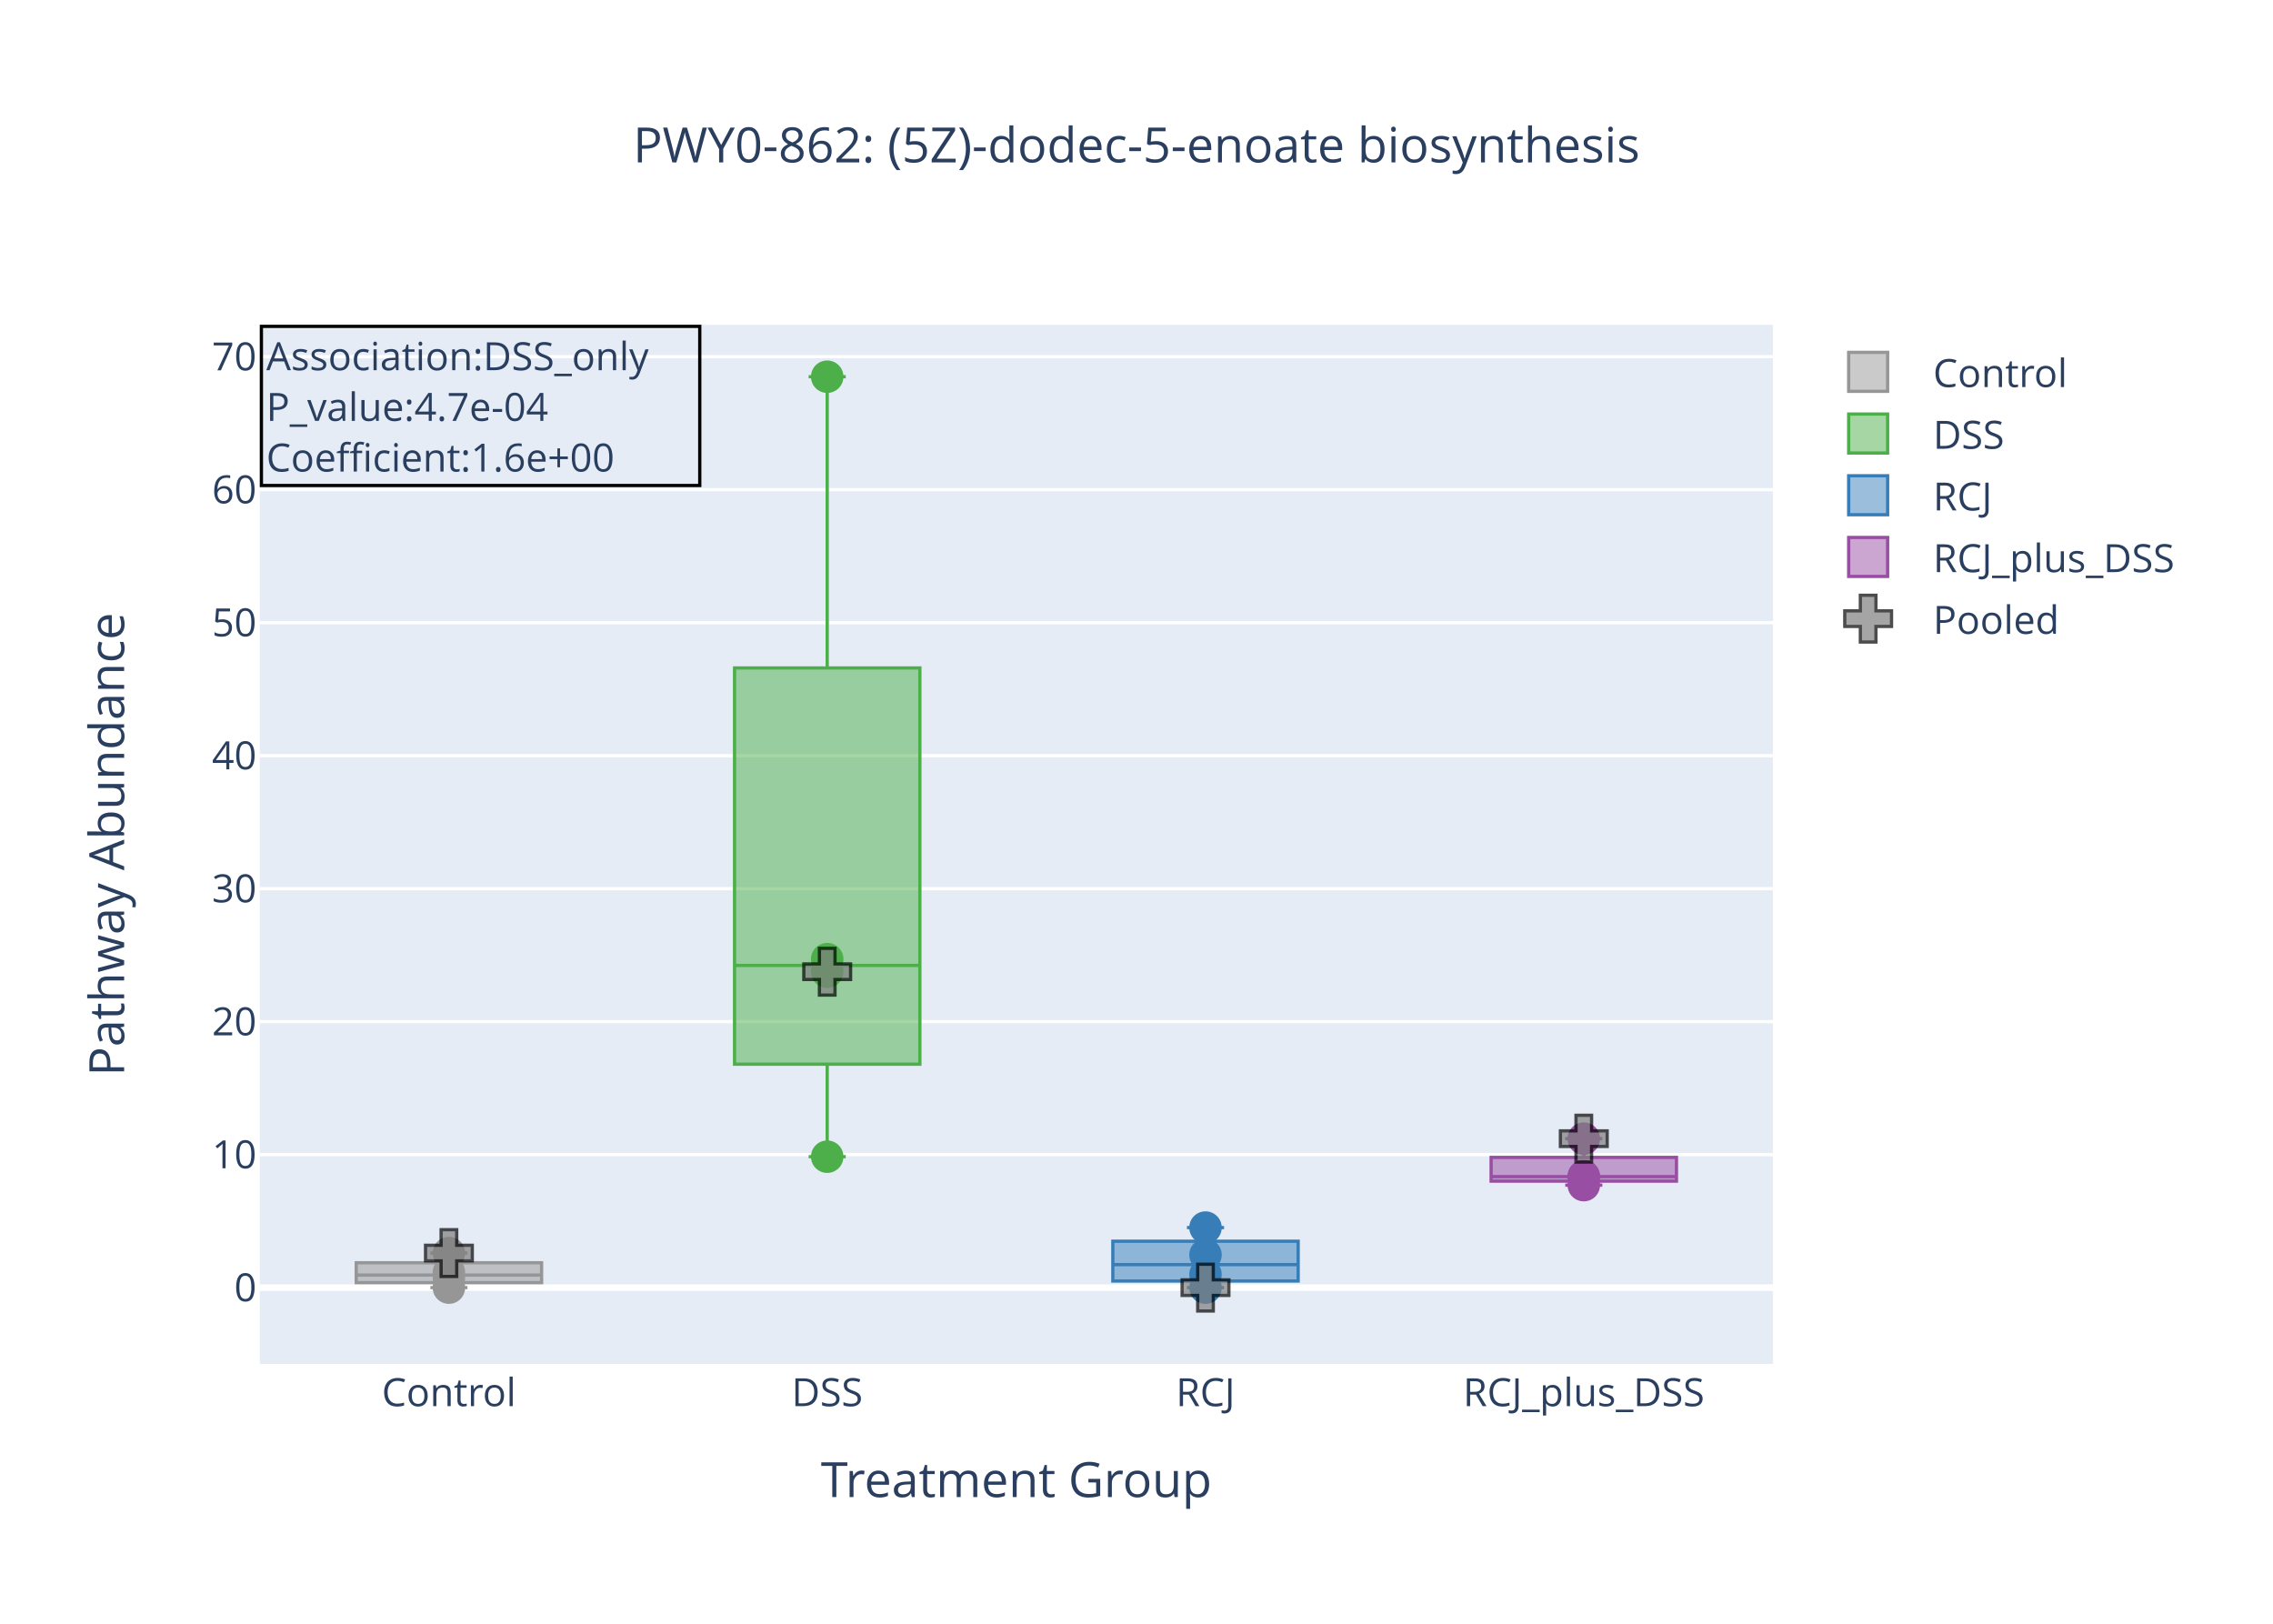
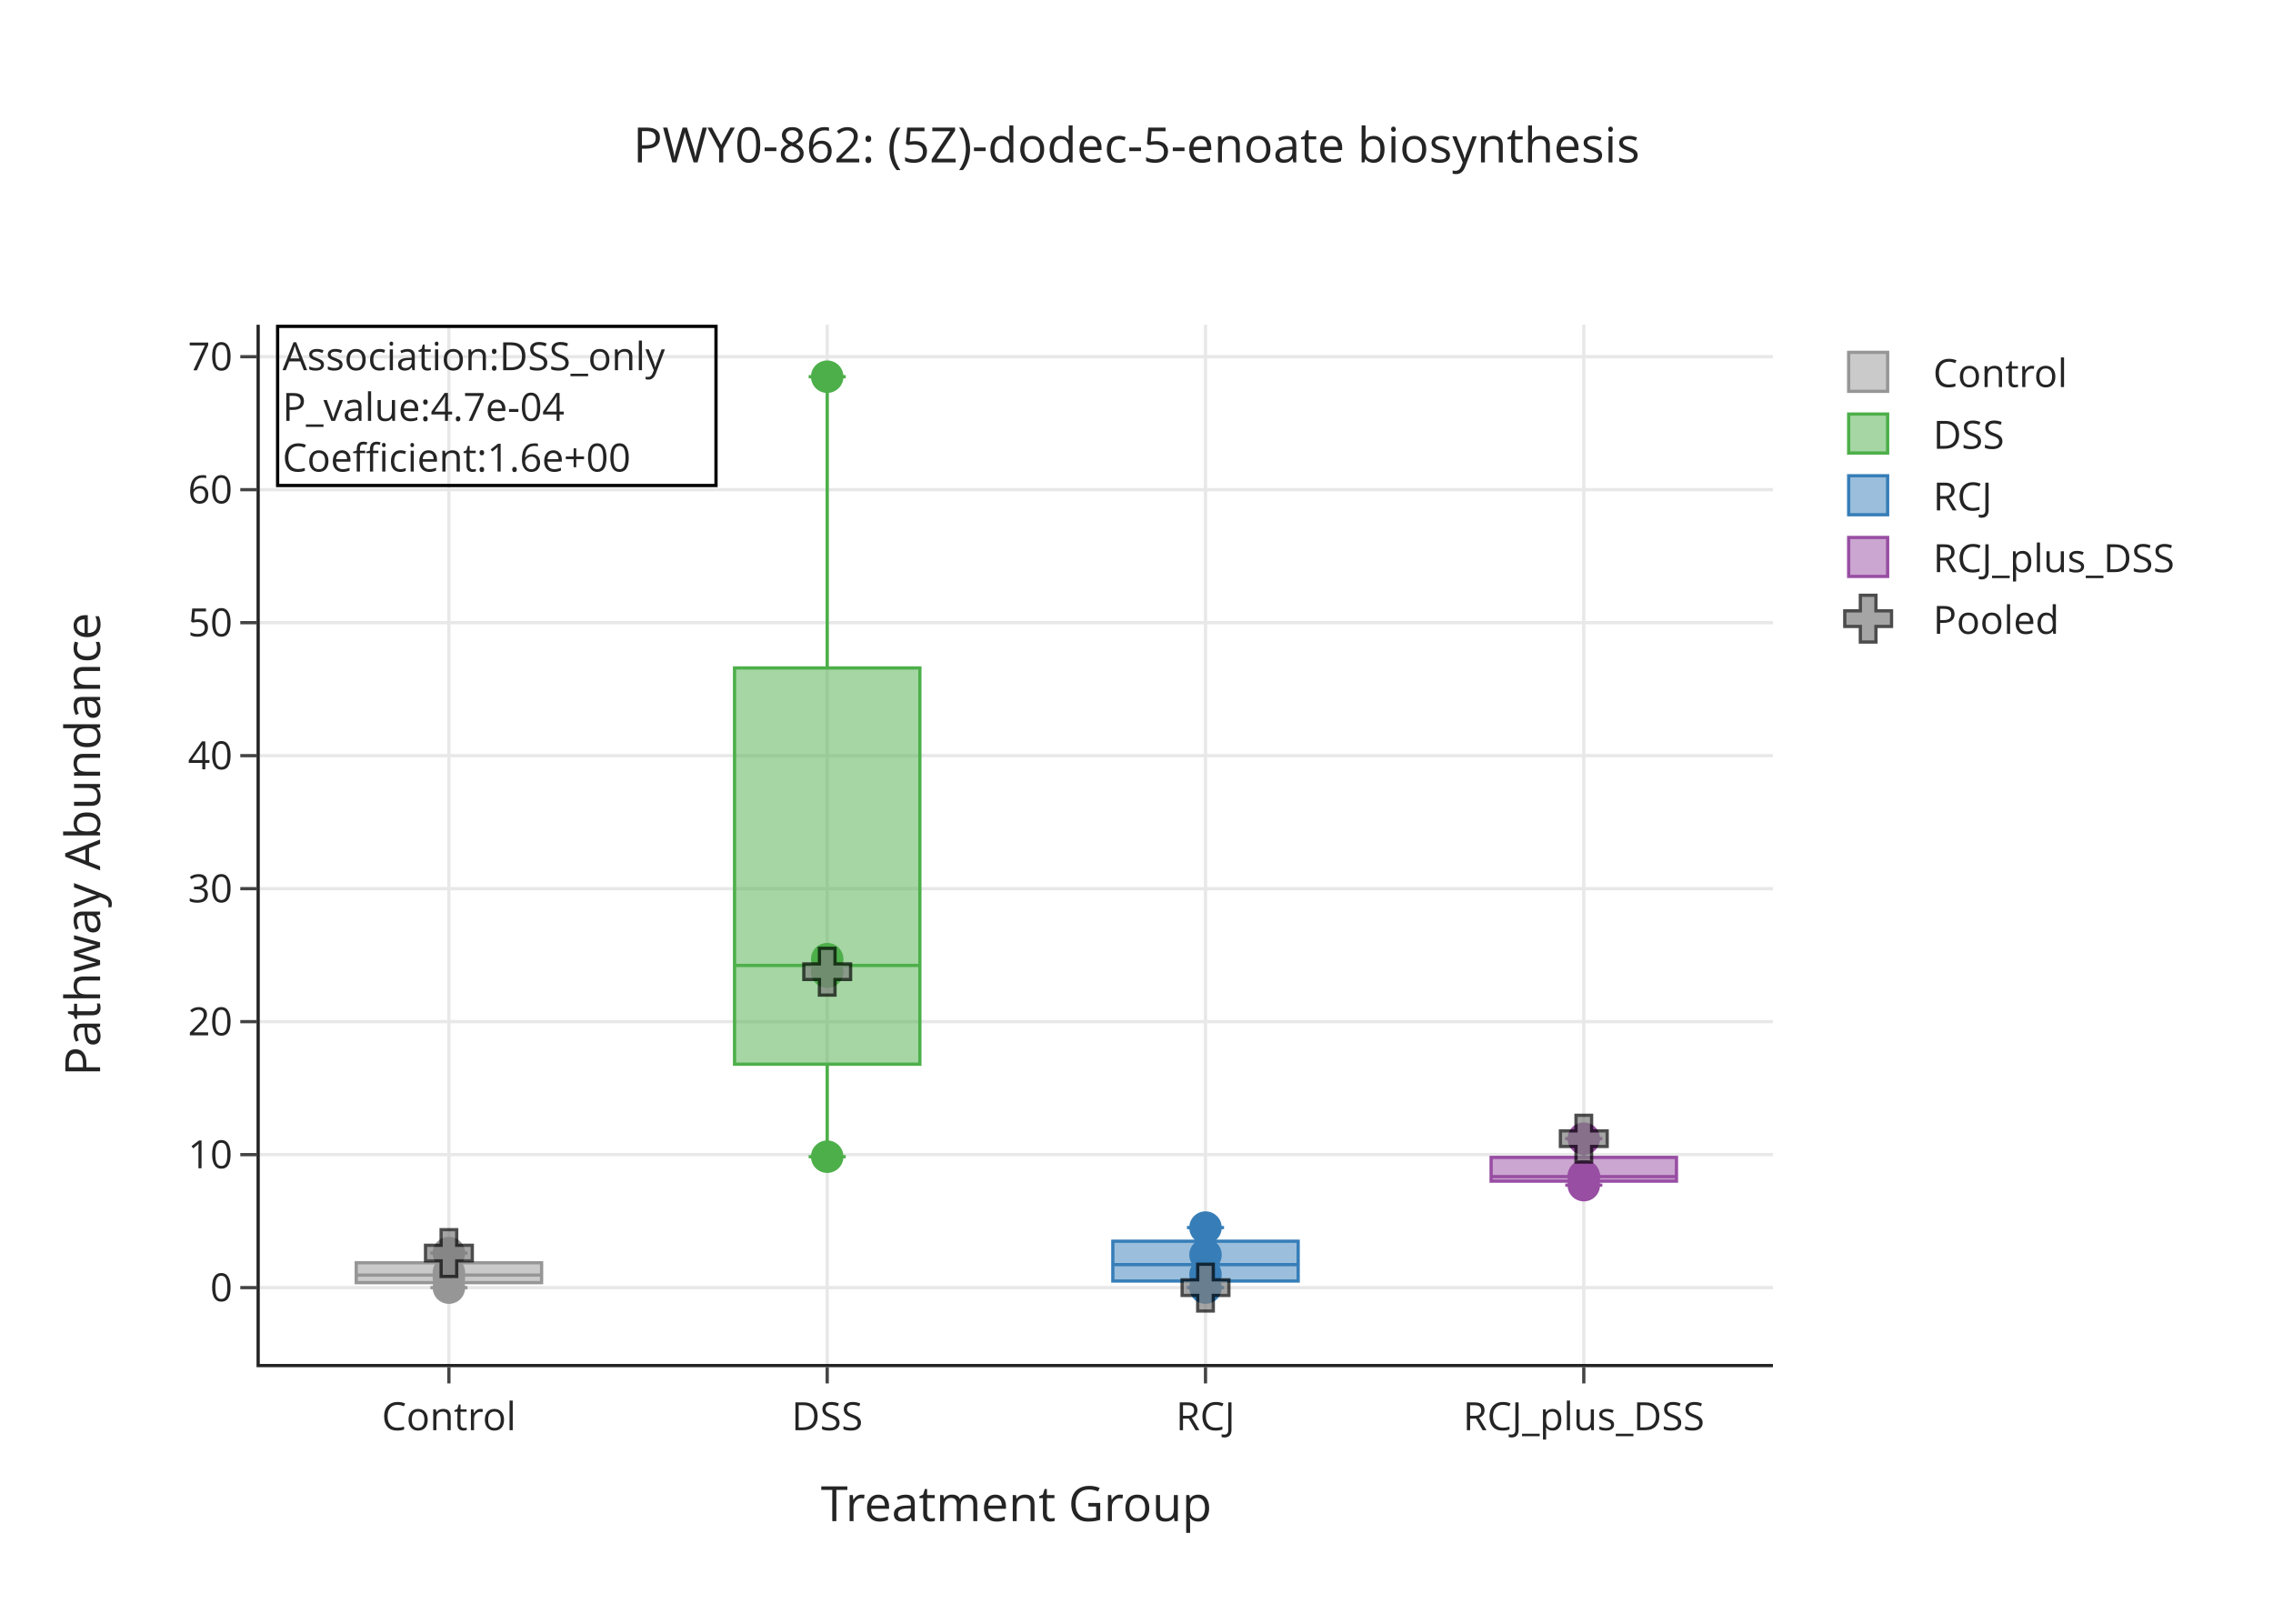
<svg xmlns="http://www.w3.org/2000/svg" class="main-svg" width="700" height="500" style="" viewBox="0 0 700 500">
  <rect x="0" y="0" width="700" height="500" style="fill: rgb(255, 255, 255); fill-opacity: 1;" />
-   <defs id="defs-16697a">
+   <defs id="defs-573920">
    <g class="clips">
-       <clipPath id="clip16697axyplot" class="plotclip">
+       <clipPath id="clip573920xyplot" class="plotclip">
        <rect width="466" height="320" />
      </clipPath>
-       <clipPath class="axesclip" id="clip16697ax">
+       <clipPath class="axesclip" id="clip573920x">
        <rect x="80" y="0" width="466" height="500" />
      </clipPath>
-       <clipPath class="axesclip" id="clip16697ay">
+       <clipPath class="axesclip" id="clip573920y">
        <rect x="0" y="100" width="700" height="320" />
      </clipPath>
-       <clipPath class="axesclip" id="clip16697axy">
+       <clipPath class="axesclip" id="clip573920xy">
        <rect x="80" y="100" width="466" height="320" />
      </clipPath>
    </g>
    <g class="gradients" />
    <g class="patterns" />
  </defs>
-   <g class="bglayer">
-     <rect class="bg" x="80" y="100" width="466" height="320" style="fill: rgb(229, 236, 246); fill-opacity: 1; stroke-width: 0;" />
-   </g>
+   <g class="bglayer" />
  <g class="layer-below">
    <g class="imagelayer" />
    <g class="shapelayer" />
  </g>
  <g class="cartesianlayer">
    <g class="subplot xy">
      <g class="layer-subplot">
        <g class="shapelayer" />
        <g class="imagelayer" />
      </g>
      <g class="minor-gridlayer">
        <g class="x" />
        <g class="y" />
      </g>
      <g class="gridlayer">
-         <g class="x" />
+         <g class="x">
+           <path class="xgrid crisp" transform="translate(138.25,0)" d="M0,100v320" style="stroke: rgb(232, 232, 232); stroke-opacity: 1; stroke-width: 1px;" />
+           <path class="xgrid crisp" transform="translate(254.75,0)" d="M0,100v320" style="stroke: rgb(232, 232, 232); stroke-opacity: 1; stroke-width: 1px;" />
+           <path class="xgrid crisp" transform="translate(371.25,0)" d="M0,100v320" style="stroke: rgb(232, 232, 232); stroke-opacity: 1; stroke-width: 1px;" />
+           <path class="xgrid crisp" transform="translate(487.75,0)" d="M0,100v320" style="stroke: rgb(232, 232, 232); stroke-opacity: 1; stroke-width: 1px;" />
+         </g>
        <g class="y">
-           <path class="ygrid crisp" transform="translate(0,355.55)" d="M80,0h466" style="stroke: rgb(255, 255, 255); stroke-opacity: 1; stroke-width: 1px;" />
-           <path class="ygrid crisp" transform="translate(0,314.6)" d="M80,0h466" style="stroke: rgb(255, 255, 255); stroke-opacity: 1; stroke-width: 1px;" />
-           <path class="ygrid crisp" transform="translate(0,273.65)" d="M80,0h466" style="stroke: rgb(255, 255, 255); stroke-opacity: 1; stroke-width: 1px;" />
-           <path class="ygrid crisp" transform="translate(0,232.69)" d="M80,0h466" style="stroke: rgb(255, 255, 255); stroke-opacity: 1; stroke-width: 1px;" />
-           <path class="ygrid crisp" transform="translate(0,191.74)" d="M80,0h466" style="stroke: rgb(255, 255, 255); stroke-opacity: 1; stroke-width: 1px;" />
-           <path class="ygrid crisp" transform="translate(0,150.79)" d="M80,0h466" style="stroke: rgb(255, 255, 255); stroke-opacity: 1; stroke-width: 1px;" />
-           <path class="ygrid crisp" transform="translate(0,109.84)" d="M80,0h466" style="stroke: rgb(255, 255, 255); stroke-opacity: 1; stroke-width: 1px;" />
-         </g>
-       </g>
-       <g class="zerolinelayer">
-         <path class="yzl zl crisp" transform="translate(0,396.5)" d="M80,0h466" style="stroke: rgb(255, 255, 255); stroke-opacity: 1; stroke-width: 2px;" />
-       </g>
+           <path class="ygrid crisp" transform="translate(0,396.5)" d="M80,0h466" style="stroke: rgb(232, 232, 232); stroke-opacity: 1; stroke-width: 1px;" />
+           <path class="ygrid crisp" transform="translate(0,355.55)" d="M80,0h466" style="stroke: rgb(232, 232, 232); stroke-opacity: 1; stroke-width: 1px;" />
+           <path class="ygrid crisp" transform="translate(0,314.6)" d="M80,0h466" style="stroke: rgb(232, 232, 232); stroke-opacity: 1; stroke-width: 1px;" />
+           <path class="ygrid crisp" transform="translate(0,273.65)" d="M80,0h466" style="stroke: rgb(232, 232, 232); stroke-opacity: 1; stroke-width: 1px;" />
+           <path class="ygrid crisp" transform="translate(0,232.69)" d="M80,0h466" style="stroke: rgb(232, 232, 232); stroke-opacity: 1; stroke-width: 1px;" />
+           <path class="ygrid crisp" transform="translate(0,191.74)" d="M80,0h466" style="stroke: rgb(232, 232, 232); stroke-opacity: 1; stroke-width: 1px;" />
+           <path class="ygrid crisp" transform="translate(0,150.79)" d="M80,0h466" style="stroke: rgb(232, 232, 232); stroke-opacity: 1; stroke-width: 1px;" />
+           <path class="ygrid crisp" transform="translate(0,109.84)" d="M80,0h466" style="stroke: rgb(232, 232, 232); stroke-opacity: 1; stroke-width: 1px;" />
+         </g>
+       </g>
+       <g class="zerolinelayer" />
      <path class="xlines-below" />
      <path class="ylines-below" />
      <g class="overlines-below" />
      <g class="xaxislayer-below" />
      <g class="yaxislayer-below" />
      <g class="overaxes-below" />
-       <g class="plot" transform="translate(80,100)" clip-path="url(#clip16697axyplot)">
+       <g class="plot" transform="translate(80,100)" clip-path="url(#clip573920xyplot)">
        <g class="boxlayer mlayer">
          <g class="trace boxes" style="opacity: 1;">
            <path class="box" d="M29.71,292.63H86.79M29.71,294.97H86.79V288.84H29.71ZM58.25,294.97V296.5M58.25,288.84V285.86M52.54,296.5H63.96M52.54,285.86H63.96" style="vector-effect: non-scaling-stroke; stroke-width: 1px; stroke: rgb(150, 150, 150); stroke-opacity: 1; fill: rgb(150, 150, 150); fill-opacity: 0.5;" />
            <g class="points">
              <path class="point" transform="translate(58.25,296.5)" d="M5,0A5,5 0 1,1 0,-5A5,5 0 0,1 5,0Z" style="opacity: 1; stroke-width: 0px; fill: rgb(150, 150, 150); fill-opacity: 1;" />
              <path class="point" transform="translate(58.25,293.44)" d="M5,0A5,5 0 1,1 0,-5A5,5 0 0,1 5,0Z" style="opacity: 1; stroke-width: 0px; fill: rgb(150, 150, 150); fill-opacity: 1;" />
              <path class="point" transform="translate(58.25,291.82)" d="M5,0A5,5 0 1,1 0,-5A5,5 0 0,1 5,0Z" style="opacity: 1; stroke-width: 0px; fill: rgb(150, 150, 150); fill-opacity: 1;" />
              <path class="point" transform="translate(58.25,285.86)" d="M5,0A5,5 0 1,1 0,-5A5,5 0 0,1 5,0Z" style="opacity: 1; stroke-width: 0px; fill: rgb(150, 150, 150); fill-opacity: 1;" />
            </g>
          </g>
          <g class="trace boxes" style="opacity: 1;">
            <path class="box" d="M146.21,197.29H203.29M146.21,227.7H203.29V105.68H146.21ZM174.75,227.7V256.18M174.75,105.68V16M169.04,256.18H180.46M169.04,16H180.46" style="vector-effect: non-scaling-stroke; stroke-width: 1px; stroke: rgb(77, 175, 74); stroke-opacity: 1; fill: rgb(77, 175, 74); fill-opacity: 0.5;" />
            <g class="points">
              <path class="point" transform="translate(174.75,256.18)" d="M5,0A5,5 0 1,1 0,-5A5,5 0 0,1 5,0Z" style="opacity: 1; stroke-width: 0px; fill: rgb(77, 175, 74); fill-opacity: 1;" />
              <path class="point" transform="translate(174.75,199.22)" d="M5,0A5,5 0 1,1 0,-5A5,5 0 0,1 5,0Z" style="opacity: 1; stroke-width: 0px; fill: rgb(77, 175, 74); fill-opacity: 1;" />
              <path class="point" transform="translate(174.75,195.36)" d="M5,0A5,5 0 1,1 0,-5A5,5 0 0,1 5,0Z" style="opacity: 1; stroke-width: 0px; fill: rgb(77, 175, 74); fill-opacity: 1;" />
              <path class="point" transform="translate(174.75,16)" d="M5,0A5,5 0 1,1 0,-5A5,5 0 0,1 5,0Z" style="opacity: 1; stroke-width: 0px; fill: rgb(77, 175, 74); fill-opacity: 1;" />
            </g>
          </g>
          <g class="trace boxes" style="opacity: 1;">
            <path class="box" d="M262.71,289.42H319.79M262.71,294.47H319.79V282.21H262.71ZM291.25,294.47V296.5M291.25,282.21V278.01M285.54,296.5H296.96M285.54,278.01H296.96" style="vector-effect: non-scaling-stroke; stroke-width: 1px; stroke: rgb(55, 126, 184); stroke-opacity: 1; fill: rgb(55, 126, 184); fill-opacity: 0.5;" />
            <g class="points">
              <path class="point" transform="translate(291.25,296.5)" d="M5,0A5,5 0 1,1 0,-5A5,5 0 0,1 5,0Z" style="opacity: 1; stroke-width: 0px; fill: rgb(55, 126, 184); fill-opacity: 1;" />
              <path class="point" transform="translate(291.25,292.43)" d="M5,0A5,5 0 1,1 0,-5A5,5 0 0,1 5,0Z" style="opacity: 1; stroke-width: 0px; fill: rgb(55, 126, 184); fill-opacity: 1;" />
              <path class="point" transform="translate(291.25,286.41)" d="M5,0A5,5 0 1,1 0,-5A5,5 0 0,1 5,0Z" style="opacity: 1; stroke-width: 0px; fill: rgb(55, 126, 184); fill-opacity: 1;" />
              <path class="point" transform="translate(291.25,278.01)" d="M5,0A5,5 0 1,1 0,-5A5,5 0 0,1 5,0Z" style="opacity: 1; stroke-width: 0px; fill: rgb(55, 126, 184); fill-opacity: 1;" />
            </g>
          </g>
          <g class="trace boxes" style="opacity: 1;">
            <path class="box" d="M379.21,262.32H436.29M379.21,263.71H436.29V256.4H379.21ZM407.75,263.71V264.94M407.75,256.4V250.63M402.04,264.94H413.46M402.04,250.63H413.46" style="vector-effect: non-scaling-stroke; stroke-width: 1px; stroke: rgb(152, 78, 163); stroke-opacity: 1; fill: rgb(152, 78, 163); fill-opacity: 0.5;" />
            <g class="points">
              <path class="point" transform="translate(407.75,264.94)" d="M5,0A5,5 0 1,1 0,-5A5,5 0 0,1 5,0Z" style="opacity: 1; stroke-width: 0px; fill: rgb(152, 78, 163); fill-opacity: 1;" />
              <path class="point" transform="translate(407.75,262.47)" d="M5,0A5,5 0 1,1 0,-5A5,5 0 0,1 5,0Z" style="opacity: 1; stroke-width: 0px; fill: rgb(152, 78, 163); fill-opacity: 1;" />
              <path class="point" transform="translate(407.75,262.16)" d="M5,0A5,5 0 1,1 0,-5A5,5 0 0,1 5,0Z" style="opacity: 1; stroke-width: 0px; fill: rgb(152, 78, 163); fill-opacity: 1;" />
              <path class="point" transform="translate(407.75,250.63)" d="M5,0A5,5 0 1,1 0,-5A5,5 0 0,1 5,0Z" style="opacity: 1; stroke-width: 0px; fill: rgb(152, 78, 163); fill-opacity: 1;" />
            </g>
          </g>
        </g>
        <g class="scatterlayer mlayer">
-           <g class="trace scatter trace74ba2a" style="stroke-miterlimit: 2; opacity: 1;">
+           <g class="trace scatter trace2b78a9" style="stroke-miterlimit: 2; opacity: 1;">
            <g class="fills" />
            <g class="errorbars" />
            <g class="lines" />
            <g class="points">
              <path class="point" transform="translate(58.25,285.86)" d="M7.2,2.4H2.4V7.2H-2.4V2.4H-7.2V-2.4H-2.4V-7.2H2.4V-2.4H7.2Z" style="opacity: 0.7; stroke-width: 1px; fill: rgb(127, 127, 127); fill-opacity: 1; stroke: rgb(0, 0, 0); stroke-opacity: 1;" />
              <path class="point" transform="translate(174.75,199.22)" d="M7.2,2.4H2.4V7.2H-2.4V2.4H-7.2V-2.4H-2.4V-7.2H2.4V-2.4H7.2Z" style="opacity: 0.7; stroke-width: 1px; fill: rgb(127, 127, 127); fill-opacity: 1; stroke: rgb(0, 0, 0); stroke-opacity: 1;" />
              <path class="point" transform="translate(291.25,296.5)" d="M7.2,2.4H2.4V7.2H-2.4V2.4H-7.2V-2.4H-2.4V-7.2H2.4V-2.4H7.2Z" style="opacity: 0.7; stroke-width: 1px; fill: rgb(127, 127, 127); fill-opacity: 1; stroke: rgb(0, 0, 0); stroke-opacity: 1;" />
              <path class="point" transform="translate(407.75,250.63)" d="M7.2,2.4H2.4V7.2H-2.4V2.4H-7.2V-2.4H-2.4V-7.2H2.4V-2.4H7.2Z" style="opacity: 0.7; stroke-width: 1px; fill: rgb(127, 127, 127); fill-opacity: 1; stroke: rgb(0, 0, 0); stroke-opacity: 1;" />
            </g>
            <g class="text" />
          </g>
        </g>
      </g>
      <g class="overplot" />
-       <path class="xlines-above crisp" d="M0,0" style="fill: none;" />
-       <path class="ylines-above crisp" d="M0,0" style="fill: none;" />
+       <path class="xlines-above crisp" d="M79,420.5H546" style="fill: none; stroke-width: 1px; stroke: rgb(36, 36, 36); stroke-opacity: 1;" />
+       <path class="ylines-above crisp" d="M79.5,100V420" style="fill: none; stroke-width: 1px; stroke: rgb(36, 36, 36); stroke-opacity: 1;" />
      <g class="overlines-above" />
      <g class="xaxislayer-above">
-         <g class="xtick">
-           <text text-anchor="middle" x="0" y="433" transform="translate(138.25,0)" style="font-family: 'Open Sans', verdana, arial, sans-serif; font-size: 12px; fill: rgb(42, 63, 95); fill-opacity: 1; white-space: pre; opacity: 1;">Control</text>
-         </g>
-         <g class="xtick">
-           <text text-anchor="middle" x="0" y="433" transform="translate(254.75,0)" style="font-family: 'Open Sans', verdana, arial, sans-serif; font-size: 12px; fill: rgb(42, 63, 95); fill-opacity: 1; white-space: pre; opacity: 1;">DSS</text>
-         </g>
-         <g class="xtick">
-           <text text-anchor="middle" x="0" y="433" transform="translate(371.25,0)" style="font-family: 'Open Sans', verdana, arial, sans-serif; font-size: 12px; fill: rgb(42, 63, 95); fill-opacity: 1; white-space: pre; opacity: 1;">RCJ</text>
-         </g>
-         <g class="xtick">
-           <text text-anchor="middle" x="0" y="433" transform="translate(487.75,0)" style="font-family: 'Open Sans', verdana, arial, sans-serif; font-size: 12px; fill: rgb(42, 63, 95); fill-opacity: 1; white-space: pre; opacity: 1;">RCJ_plus_DSS</text>
+         <path class="xtick ticks crisp" d="M0,421v5" transform="translate(138.25,0)" style="stroke: rgb(68, 68, 68); stroke-opacity: 1; stroke-width: 1px;" />
+         <path class="xtick ticks crisp" d="M0,421v5" transform="translate(254.75,0)" style="stroke: rgb(68, 68, 68); stroke-opacity: 1; stroke-width: 1px;" />
+         <path class="xtick ticks crisp" d="M0,421v5" transform="translate(371.25,0)" style="stroke: rgb(68, 68, 68); stroke-opacity: 1; stroke-width: 1px;" />
+         <path class="xtick ticks crisp" d="M0,421v5" transform="translate(487.75,0)" style="stroke: rgb(68, 68, 68); stroke-opacity: 1; stroke-width: 1px;" />
+         <g class="xtick">
+           <text text-anchor="middle" x="0" y="440.4" transform="translate(138.25,0)" style="font-family: 'Open Sans', verdana, arial, sans-serif; font-size: 12px; fill: rgb(36, 36, 36); fill-opacity: 1; white-space: pre; opacity: 1;">Control</text>
+         </g>
+         <g class="xtick">
+           <text text-anchor="middle" x="0" y="440.4" transform="translate(254.75,0)" style="font-family: 'Open Sans', verdana, arial, sans-serif; font-size: 12px; fill: rgb(36, 36, 36); fill-opacity: 1; white-space: pre; opacity: 1;">DSS</text>
+         </g>
+         <g class="xtick">
+           <text text-anchor="middle" x="0" y="440.4" transform="translate(371.25,0)" style="font-family: 'Open Sans', verdana, arial, sans-serif; font-size: 12px; fill: rgb(36, 36, 36); fill-opacity: 1; white-space: pre; opacity: 1;">RCJ</text>
+         </g>
+         <g class="xtick">
+           <text text-anchor="middle" x="0" y="440.4" transform="translate(487.75,0)" style="font-family: 'Open Sans', verdana, arial, sans-serif; font-size: 12px; fill: rgb(36, 36, 36); fill-opacity: 1; white-space: pre; opacity: 1;">RCJ_plus_DSS</text>
        </g>
      </g>
      <g class="yaxislayer-above">
-         <g class="ytick">
-           <text text-anchor="end" x="79" y="4.2" transform="translate(0,396.5)" style="font-family: 'Open Sans', verdana, arial, sans-serif; font-size: 12px; fill: rgb(42, 63, 95); fill-opacity: 1; white-space: pre; opacity: 1;">0</text>
-         </g>
-         <g class="ytick">
-           <text text-anchor="end" x="79" y="4.2" style="font-family: 'Open Sans', verdana, arial, sans-serif; font-size: 12px; fill: rgb(42, 63, 95); fill-opacity: 1; white-space: pre; opacity: 1;" transform="translate(0,355.55)">10</text>
-         </g>
-         <g class="ytick">
-           <text text-anchor="end" x="79" y="4.2" style="font-family: 'Open Sans', verdana, arial, sans-serif; font-size: 12px; fill: rgb(42, 63, 95); fill-opacity: 1; white-space: pre; opacity: 1;" transform="translate(0,314.6)">20</text>
-         </g>
-         <g class="ytick">
-           <text text-anchor="end" x="79" y="4.2" style="font-family: 'Open Sans', verdana, arial, sans-serif; font-size: 12px; fill: rgb(42, 63, 95); fill-opacity: 1; white-space: pre; opacity: 1;" transform="translate(0,273.65)">30</text>
-         </g>
-         <g class="ytick">
-           <text text-anchor="end" x="79" y="4.2" style="font-family: 'Open Sans', verdana, arial, sans-serif; font-size: 12px; fill: rgb(42, 63, 95); fill-opacity: 1; white-space: pre; opacity: 1;" transform="translate(0,232.69)">40</text>
-         </g>
-         <g class="ytick">
-           <text text-anchor="end" x="79" y="4.2" style="font-family: 'Open Sans', verdana, arial, sans-serif; font-size: 12px; fill: rgb(42, 63, 95); fill-opacity: 1; white-space: pre; opacity: 1;" transform="translate(0,191.74)">50</text>
-         </g>
-         <g class="ytick">
-           <text text-anchor="end" x="79" y="4.2" style="font-family: 'Open Sans', verdana, arial, sans-serif; font-size: 12px; fill: rgb(42, 63, 95); fill-opacity: 1; white-space: pre; opacity: 1;" transform="translate(0,150.79)">60</text>
-         </g>
-         <g class="ytick">
-           <text text-anchor="end" x="79" y="4.2" style="font-family: 'Open Sans', verdana, arial, sans-serif; font-size: 12px; fill: rgb(42, 63, 95); fill-opacity: 1; white-space: pre; opacity: 1;" transform="translate(0,109.84)">70</text>
+         <path class="ytick ticks crisp" d="M79,0h-5" transform="translate(0,396.5)" style="stroke: rgb(68, 68, 68); stroke-opacity: 1; stroke-width: 1px;" />
+         <path class="ytick ticks crisp" d="M79,0h-5" transform="translate(0,355.55)" style="stroke: rgb(68, 68, 68); stroke-opacity: 1; stroke-width: 1px;" />
+         <path class="ytick ticks crisp" d="M79,0h-5" transform="translate(0,314.6)" style="stroke: rgb(68, 68, 68); stroke-opacity: 1; stroke-width: 1px;" />
+         <path class="ytick ticks crisp" d="M79,0h-5" transform="translate(0,273.65)" style="stroke: rgb(68, 68, 68); stroke-opacity: 1; stroke-width: 1px;" />
+         <path class="ytick ticks crisp" d="M79,0h-5" transform="translate(0,232.69)" style="stroke: rgb(68, 68, 68); stroke-opacity: 1; stroke-width: 1px;" />
+         <path class="ytick ticks crisp" d="M79,0h-5" transform="translate(0,191.74)" style="stroke: rgb(68, 68, 68); stroke-opacity: 1; stroke-width: 1px;" />
+         <path class="ytick ticks crisp" d="M79,0h-5" transform="translate(0,150.79)" style="stroke: rgb(68, 68, 68); stroke-opacity: 1; stroke-width: 1px;" />
+         <path class="ytick ticks crisp" d="M79,0h-5" transform="translate(0,109.84)" style="stroke: rgb(68, 68, 68); stroke-opacity: 1; stroke-width: 1px;" />
+         <g class="ytick">
+           <text text-anchor="end" x="71.6" y="4.2" transform="translate(0,396.5)" style="font-family: 'Open Sans', verdana, arial, sans-serif; font-size: 12px; fill: rgb(36, 36, 36); fill-opacity: 1; white-space: pre; opacity: 1;">0</text>
+         </g>
+         <g class="ytick">
+           <text text-anchor="end" x="71.6" y="4.2" style="font-family: 'Open Sans', verdana, arial, sans-serif; font-size: 12px; fill: rgb(36, 36, 36); fill-opacity: 1; white-space: pre; opacity: 1;" transform="translate(0,355.55)">10</text>
+         </g>
+         <g class="ytick">
+           <text text-anchor="end" x="71.6" y="4.2" style="font-family: 'Open Sans', verdana, arial, sans-serif; font-size: 12px; fill: rgb(36, 36, 36); fill-opacity: 1; white-space: pre; opacity: 1;" transform="translate(0,314.6)">20</text>
+         </g>
+         <g class="ytick">
+           <text text-anchor="end" x="71.6" y="4.2" style="font-family: 'Open Sans', verdana, arial, sans-serif; font-size: 12px; fill: rgb(36, 36, 36); fill-opacity: 1; white-space: pre; opacity: 1;" transform="translate(0,273.65)">30</text>
+         </g>
+         <g class="ytick">
+           <text text-anchor="end" x="71.6" y="4.2" style="font-family: 'Open Sans', verdana, arial, sans-serif; font-size: 12px; fill: rgb(36, 36, 36); fill-opacity: 1; white-space: pre; opacity: 1;" transform="translate(0,232.69)">40</text>
+         </g>
+         <g class="ytick">
+           <text text-anchor="end" x="71.6" y="4.2" style="font-family: 'Open Sans', verdana, arial, sans-serif; font-size: 12px; fill: rgb(36, 36, 36); fill-opacity: 1; white-space: pre; opacity: 1;" transform="translate(0,191.74)">50</text>
+         </g>
+         <g class="ytick">
+           <text text-anchor="end" x="71.6" y="4.2" style="font-family: 'Open Sans', verdana, arial, sans-serif; font-size: 12px; fill: rgb(36, 36, 36); fill-opacity: 1; white-space: pre; opacity: 1;" transform="translate(0,150.79)">60</text>
+         </g>
+         <g class="ytick">
+           <text text-anchor="end" x="71.6" y="4.2" style="font-family: 'Open Sans', verdana, arial, sans-serif; font-size: 12px; fill: rgb(36, 36, 36); fill-opacity: 1; white-space: pre; opacity: 1;" transform="translate(0,109.84)">70</text>
        </g>
      </g>
      <g class="overaxes-above" />
    </g>
  </g>
  <g class="polarlayer" />
  <g class="smithlayer" />
  <g class="ternarylayer" />
  <g class="geolayer" />
  <g class="funnelarealayer" />
  <g class="pielayer" />
  <g class="iciclelayer" />
  <g class="treemaplayer" />
  <g class="sunburstlayer" />
  <g class="glimages" />
-   <defs id="topdefs-16697a">
+   <defs id="topdefs-573920">
    <g class="clips" />
-     <clipPath id="legend16697a">
+     <clipPath id="legend573920">
      <rect width="133" height="105" x="0" y="0" />
    </clipPath>
  </defs>
  <g class="layer-above">
    <g class="imagelayer" />
    <g class="shapelayer" />
  </g>
  <g class="infolayer">
    <g class="legend" pointer-events="all" transform="translate(555.32,100)">
      <rect class="bg" shape-rendering="crispEdges" width="133" height="105" x="0" y="0" style="stroke: rgb(68, 68, 68); stroke-opacity: 1; fill: rgb(255, 255, 255); fill-opacity: 1; stroke-width: 0px;" />
-       <g class="scrollbox" transform="" clip-path="url(#legend16697a)">
+       <g class="scrollbox" transform="" clip-path="url(#legend573920)">
        <g class="groups">
          <g class="traces" transform="translate(0,14.5)" style="opacity: 1;">
-             <text class="legendtext" text-anchor="start" x="40" y="4.68" style="font-family: 'Open Sans', verdana, arial, sans-serif; font-size: 12px; fill: rgb(42, 63, 95); fill-opacity: 1; white-space: pre;">Control</text>
+             <text class="legendtext" text-anchor="start" x="40" y="4.68" style="font-family: 'Open Sans', verdana, arial, sans-serif; font-size: 12px; fill: rgb(36, 36, 36); fill-opacity: 1; white-space: pre;">Control</text>
            <g class="layers" style="opacity: 1;">
              <g class="legendfill" />
              <g class="legendlines" />
              <g class="legendsymbols">
                <g class="legendpoints">
                  <path class="legendbox" d="M6,6H-6V-6H6Z" transform="translate(20,0)" style="stroke-width: 1px; fill: rgb(150, 150, 150); fill-opacity: 0.5; stroke: rgb(150, 150, 150); stroke-opacity: 1;" />
                </g>
              </g>
            </g>
            <rect class="legendtoggle" x="0" y="-9.5" width="127.703" height="19" style="fill: rgb(0, 0, 0); fill-opacity: 0;" />
          </g>
          <g class="traces" transform="translate(0,33.5)" style="opacity: 1;">
-             <text class="legendtext" text-anchor="start" x="40" y="4.68" style="font-family: 'Open Sans', verdana, arial, sans-serif; font-size: 12px; fill: rgb(42, 63, 95); fill-opacity: 1; white-space: pre;">DSS</text>
+             <text class="legendtext" text-anchor="start" x="40" y="4.68" style="font-family: 'Open Sans', verdana, arial, sans-serif; font-size: 12px; fill: rgb(36, 36, 36); fill-opacity: 1; white-space: pre;">DSS</text>
            <g class="layers" style="opacity: 1;">
              <g class="legendfill" />
              <g class="legendlines" />
              <g class="legendsymbols">
                <g class="legendpoints">
                  <path class="legendbox" d="M6,6H-6V-6H6Z" transform="translate(20,0)" style="stroke-width: 1px; fill: rgb(77, 175, 74); fill-opacity: 0.5; stroke: rgb(77, 175, 74); stroke-opacity: 1;" />
                </g>
              </g>
            </g>
            <rect class="legendtoggle" x="0" y="-9.5" width="127.703" height="19" style="fill: rgb(0, 0, 0); fill-opacity: 0;" />
          </g>
          <g class="traces" transform="translate(0,52.5)" style="opacity: 1;">
-             <text class="legendtext" text-anchor="start" x="40" y="4.68" style="font-family: 'Open Sans', verdana, arial, sans-serif; font-size: 12px; fill: rgb(42, 63, 95); fill-opacity: 1; white-space: pre;">RCJ</text>
+             <text class="legendtext" text-anchor="start" x="40" y="4.68" style="font-family: 'Open Sans', verdana, arial, sans-serif; font-size: 12px; fill: rgb(36, 36, 36); fill-opacity: 1; white-space: pre;">RCJ</text>
            <g class="layers" style="opacity: 1;">
              <g class="legendfill" />
              <g class="legendlines" />
              <g class="legendsymbols">
                <g class="legendpoints">
                  <path class="legendbox" d="M6,6H-6V-6H6Z" transform="translate(20,0)" style="stroke-width: 1px; fill: rgb(55, 126, 184); fill-opacity: 0.5; stroke: rgb(55, 126, 184); stroke-opacity: 1;" />
                </g>
              </g>
            </g>
            <rect class="legendtoggle" x="0" y="-9.5" width="127.703" height="19" style="fill: rgb(0, 0, 0); fill-opacity: 0;" />
          </g>
          <g class="traces" transform="translate(0,71.5)" style="opacity: 1;">
-             <text class="legendtext" text-anchor="start" x="40" y="4.68" style="font-family: 'Open Sans', verdana, arial, sans-serif; font-size: 12px; fill: rgb(42, 63, 95); fill-opacity: 1; white-space: pre;">RCJ_plus_DSS</text>
+             <text class="legendtext" text-anchor="start" x="40" y="4.68" style="font-family: 'Open Sans', verdana, arial, sans-serif; font-size: 12px; fill: rgb(36, 36, 36); fill-opacity: 1; white-space: pre;">RCJ_plus_DSS</text>
            <g class="layers" style="opacity: 1;">
              <g class="legendfill" />
              <g class="legendlines" />
              <g class="legendsymbols">
                <g class="legendpoints">
                  <path class="legendbox" d="M6,6H-6V-6H6Z" transform="translate(20,0)" style="stroke-width: 1px; fill: rgb(152, 78, 163); fill-opacity: 0.5; stroke: rgb(152, 78, 163); stroke-opacity: 1;" />
                </g>
              </g>
            </g>
            <rect class="legendtoggle" x="0" y="-9.5" width="127.703" height="19" style="fill: rgb(0, 0, 0); fill-opacity: 0;" />
          </g>
          <g class="traces" transform="translate(0,90.5)" style="opacity: 1;">
-             <text class="legendtext" text-anchor="start" x="40" y="4.68" style="font-family: 'Open Sans', verdana, arial, sans-serif; font-size: 12px; fill: rgb(42, 63, 95); fill-opacity: 1; white-space: pre;">Pooled</text>
+             <text class="legendtext" text-anchor="start" x="40" y="4.68" style="font-family: 'Open Sans', verdana, arial, sans-serif; font-size: 12px; fill: rgb(36, 36, 36); fill-opacity: 1; white-space: pre;">Pooled</text>
            <g class="layers" style="opacity: 1;">
              <g class="legendfill" />
              <g class="legendlines" />
              <g class="legendsymbols">
                <g class="legendpoints">
                  <path class="scatterpts" transform="translate(20,0)" d="M7.2,2.4H2.4V7.2H-2.4V2.4H-7.2V-2.4H-2.4V-7.2H2.4V-2.4H7.2Z" style="opacity: 0.7; stroke-width: 1px; fill: rgb(127, 127, 127); fill-opacity: 1; stroke: rgb(0, 0, 0); stroke-opacity: 1;" />
                </g>
              </g>
            </g>
            <rect class="legendtoggle" x="0" y="-9.5" width="127.703" height="19" style="fill: rgb(0, 0, 0); fill-opacity: 0;" />
          </g>
        </g>
      </g>
      <rect class="scrollbar" rx="20" ry="3" width="0" height="0" x="0" y="0" style="fill: rgb(128, 139, 164); fill-opacity: 1;" />
    </g>
    <g class="g-gtitle">
-       <text class="gtitle" x="350" y="50" text-anchor="middle" dy="0em" style="font-family: 'Open Sans', verdana, arial, sans-serif; font-size: 15px; fill: rgb(42, 63, 95); opacity: 1; font-weight: normal; white-space: pre;">PWY0-862: (5Z)-dodec-5-enoate biosynthesis</text>
+       <text class="gtitle" x="350" y="50" text-anchor="middle" dy="0em" style="font-family: 'Open Sans', verdana, arial, sans-serif; font-size: 15px; fill: rgb(36, 36, 36); opacity: 1; font-weight: normal; white-space: pre;">PWY0-862: (5Z)-dodec-5-enoate biosynthesis</text>
    </g>
    <g class="g-xtitle">
-       <text class="xtitle" x="313" y="461" text-anchor="middle" style="font-family: 'Open Sans', verdana, arial, sans-serif; font-size: 15px; fill: rgb(42, 63, 95); opacity: 1; font-weight: normal; white-space: pre;">Treatment Group</text>
+       <text class="xtitle" x="313" y="468.406" text-anchor="middle" style="font-family: 'Open Sans', verdana, arial, sans-serif; font-size: 15px; fill: rgb(36, 36, 36); opacity: 1; font-weight: normal; white-space: pre;">Treatment Group</text>
    </g>
    <g class="g-ytitle">
-       <text class="ytitle" transform="rotate(-90,38.23438,260)" x="38.234" y="260" text-anchor="middle" style="font-family: 'Open Sans', verdana, arial, sans-serif; font-size: 15px; fill: rgb(42, 63, 95); opacity: 1; font-weight: normal; white-space: pre;">Pathway Abundance</text>
+       <text class="ytitle" transform="rotate(-90,30.82812,260)" x="30.828" y="260" text-anchor="middle" style="font-family: 'Open Sans', verdana, arial, sans-serif; font-size: 15px; fill: rgb(36, 36, 36); opacity: 1; font-weight: normal; white-space: pre;">Pathway Abundance</text>
    </g>
    <g class="annotation" data-index="0" style="opacity: 1;">
-       <g class="annotation-text-g" transform="rotate(0,148,125)">
-         <g class="cursor-pointer" transform="translate(80,100)">
+       <g class="annotation-text-g" transform="rotate(0,152.66,125)">
+         <g class="cursor-pointer" transform="translate(85,100)">
          <rect class="bg" x="0.5" y="0.5" width="135" height="49" style="stroke-width: 1px; stroke: rgb(0, 0, 0); stroke-opacity: 1; fill: rgb(0, 0, 0); fill-opacity: 0;" />
-           <text class="annotation-text" text-anchor="start" x="2" y="14" style="font-family: 'Open Sans', verdana, arial, sans-serif; font-size: 12px; fill: rgb(42, 63, 95); fill-opacity: 1; white-space: pre;">
+           <text class="annotation-text" text-anchor="start" x="2" y="14" style="font-family: 'Open Sans', verdana, arial, sans-serif; font-size: 12px; fill: rgb(36, 36, 36); fill-opacity: 1; white-space: pre;">
            <tspan class="line" dy="0em" x="2" y="14">Association:DSS_only</tspan>
            <tspan class="line" dy="1.3em" x="2" y="14">P_value:4.7e-04</tspan>
            <tspan class="line" dy="2.6em" x="2" y="14">Coefficient:1.6e+00</tspan>
          </text>
        </g>
      </g>
    </g>
  </g>
</svg>
